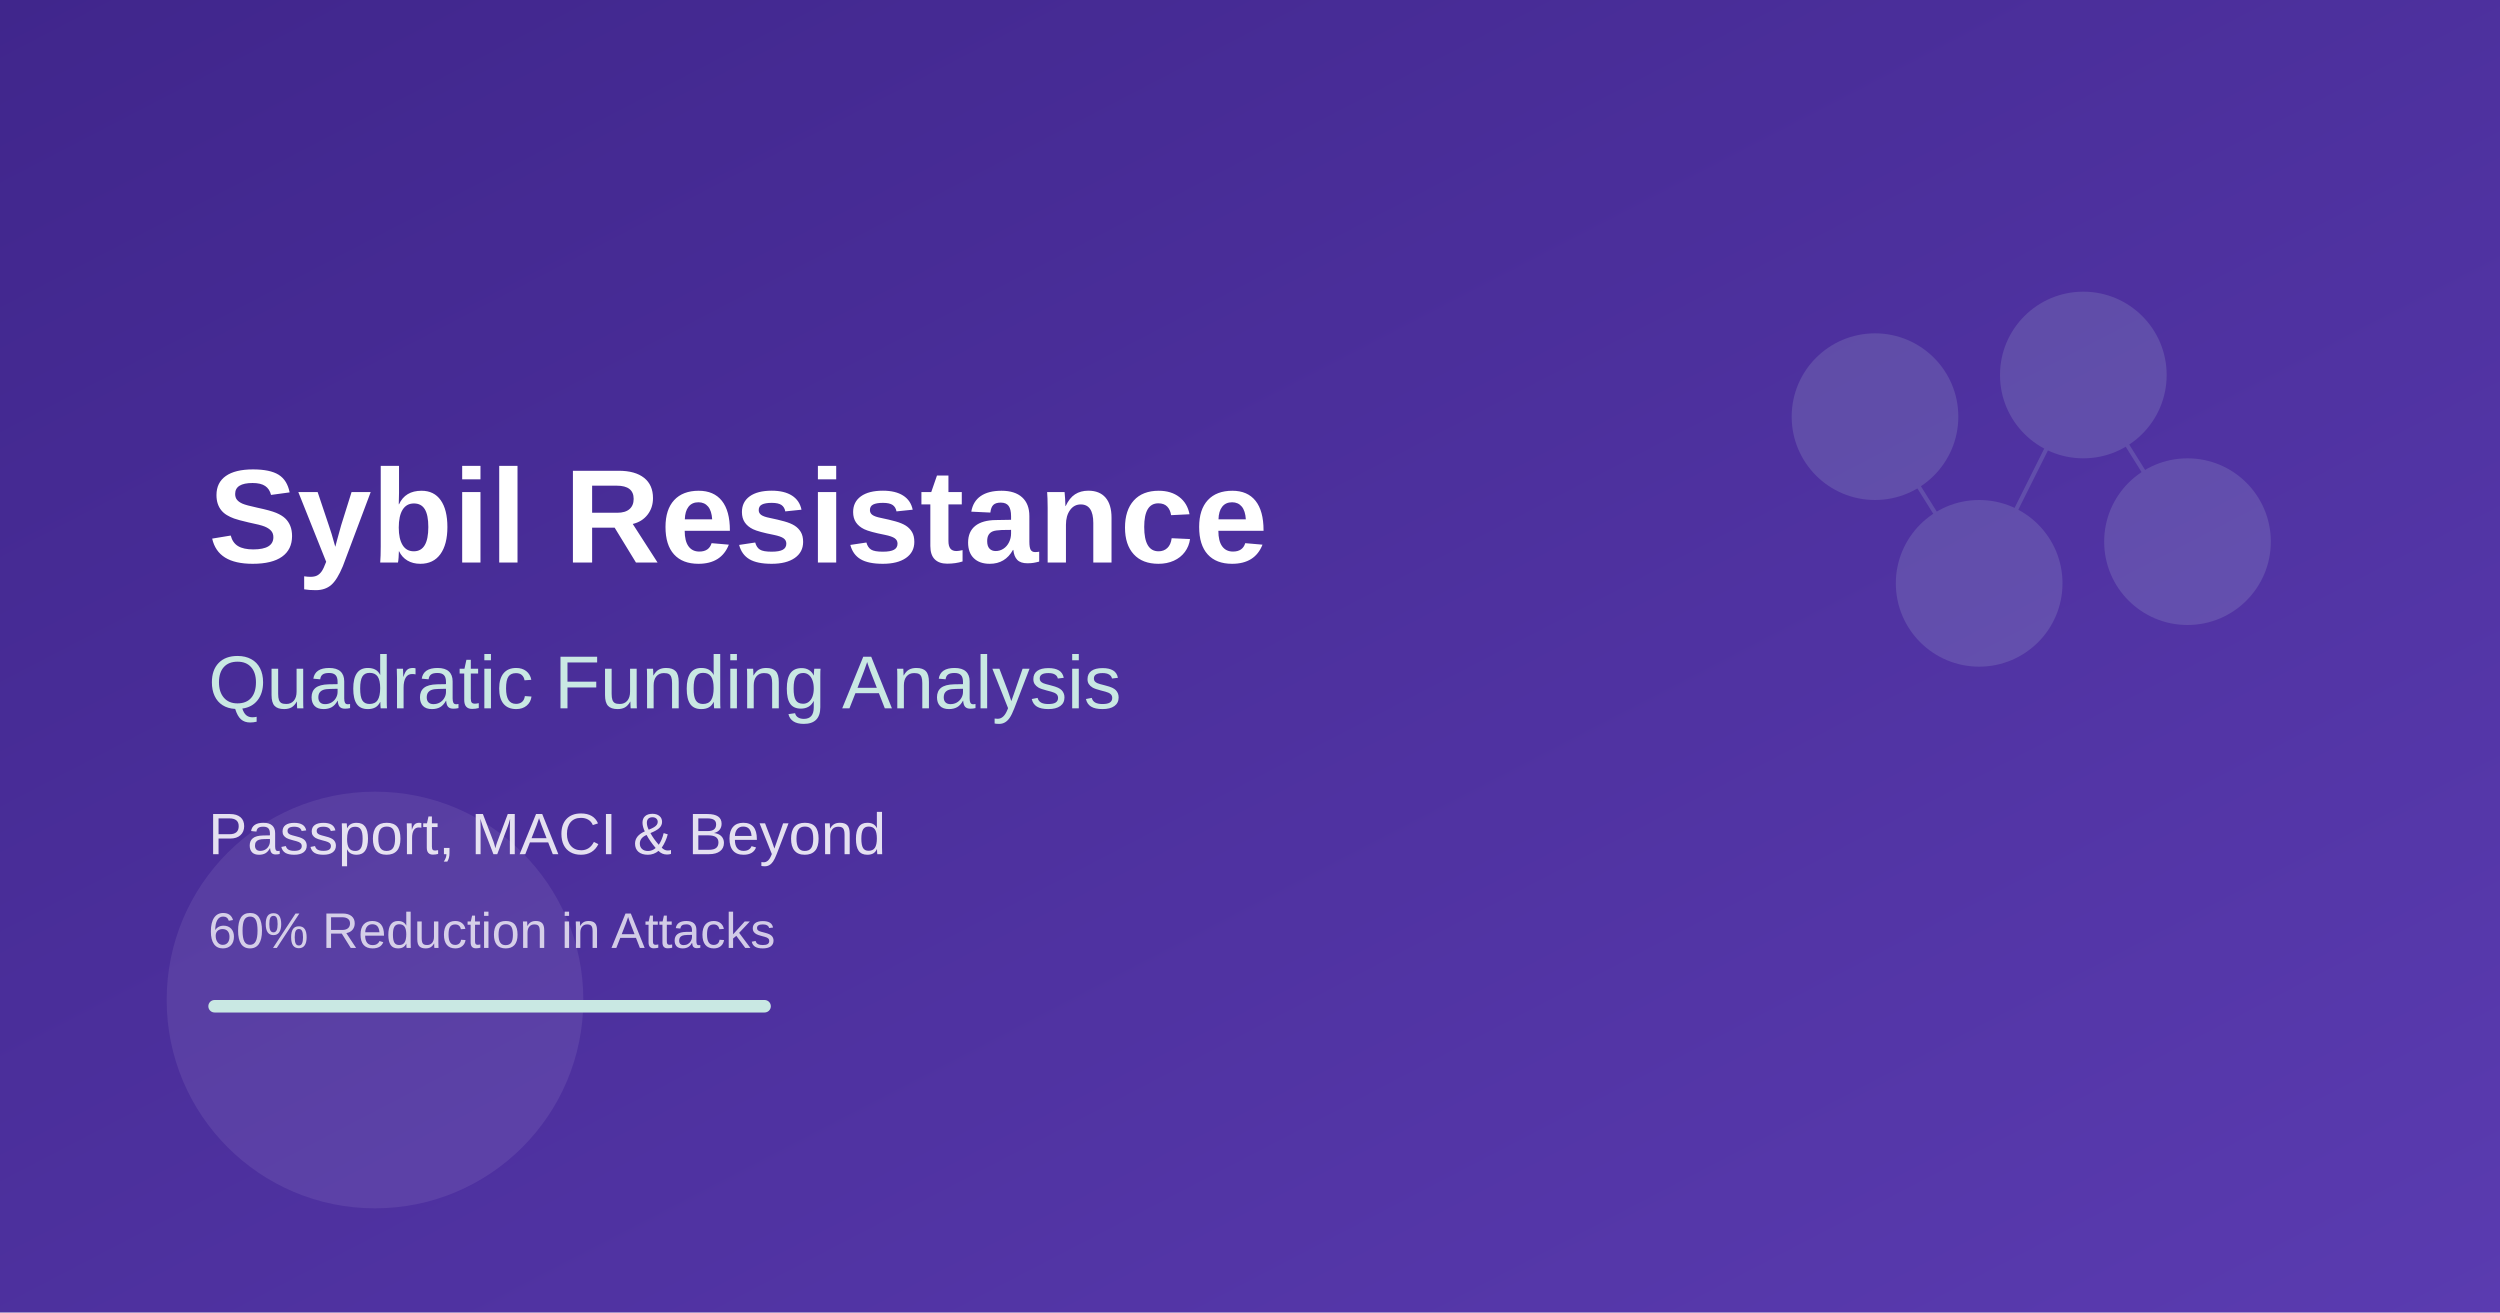
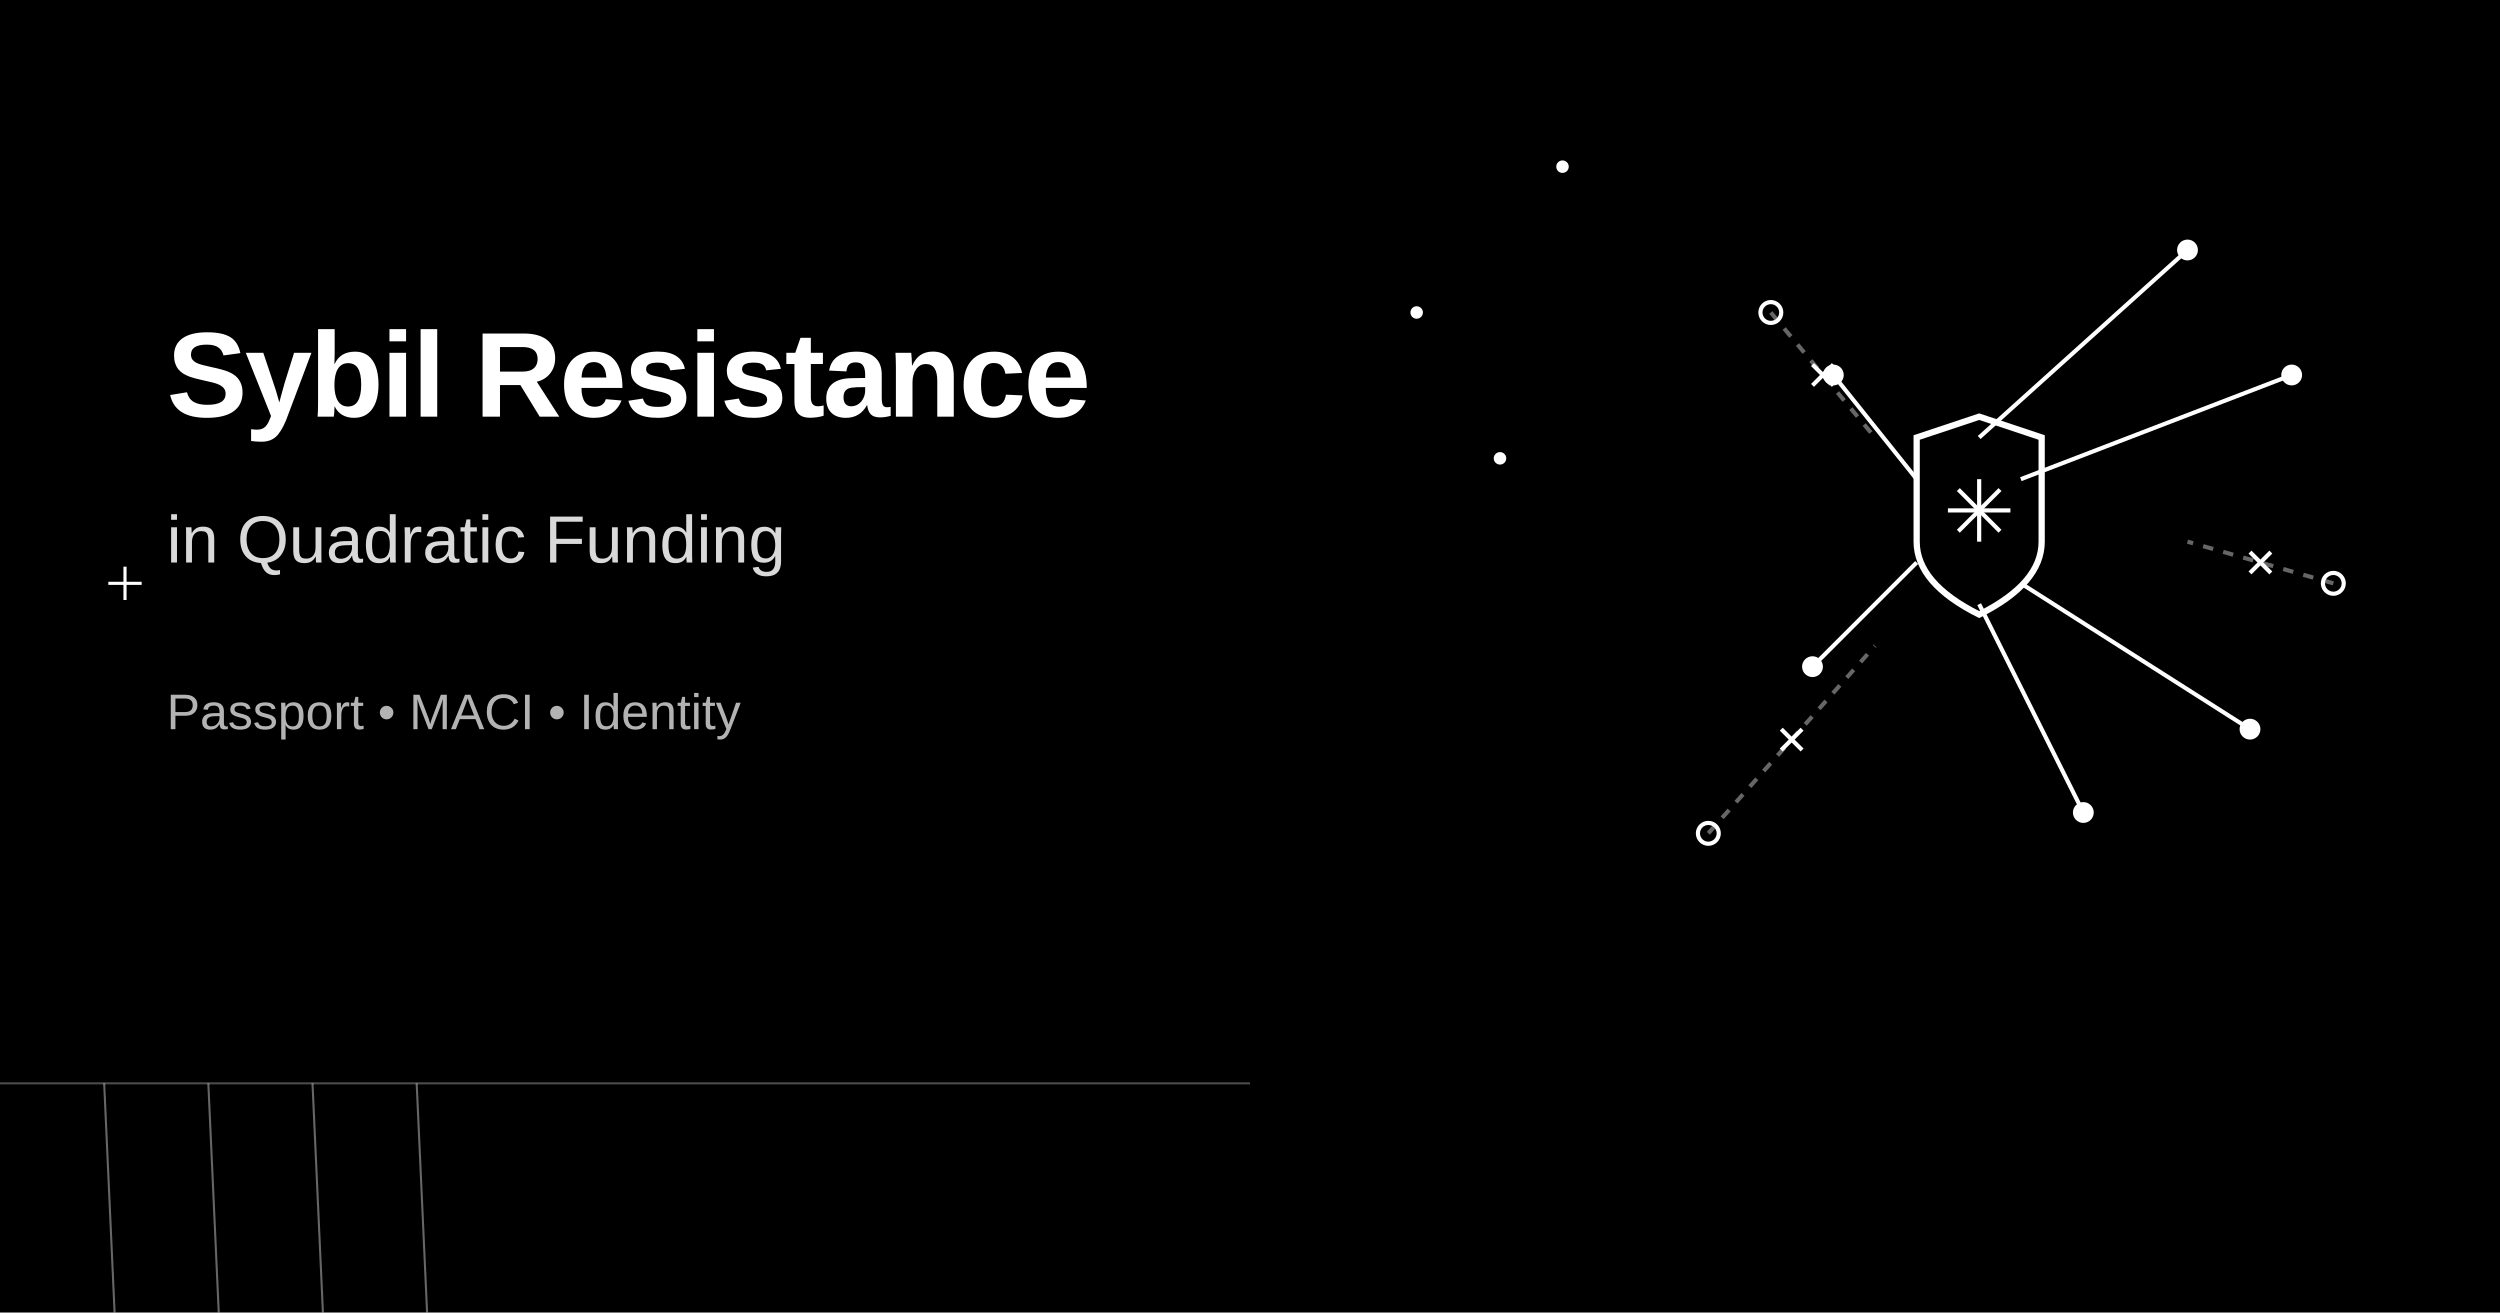
<svg xmlns="http://www.w3.org/2000/svg" width="1200" height="630" viewBox="0 0 1200 630">
-   <defs>
-     <linearGradient id="sybil-bg" x1="0%" y1="0%" x2="100%" y2="100%">
-       <stop offset="0%" style="stop-color:#40268C" />
-       <stop offset="100%" style="stop-color:#5a3bb0" />
-     </linearGradient>
-   </defs>
-   <rect width="1200" height="630" fill="url(#sybil-bg)" />
-   <g opacity="0.15">
-     <circle cx="900" cy="200" r="40" fill="#c9e8e3" />
-     <circle cx="1000" cy="180" r="40" fill="#c9e8e3" />
-     <circle cx="950" cy="280" r="40" fill="#c9e8e3" />
-     <circle cx="1050" cy="260" r="40" fill="#c9e8e3" />
-     <line x1="900" y1="200" x2="950" y2="280" stroke="#c9e8e3" stroke-width="2" />
-     <line x1="1000" y1="180" x2="950" y2="280" stroke="#c9e8e3" stroke-width="2" />
-     <line x1="1000" y1="180" x2="1050" y2="260" stroke="#c9e8e3" stroke-width="2" />
+   <rect width="1200" height="630" fill="#000000" />
+   <g transform="translate(950, 250)">
+     <path d="M 0 -50 L 30 -40 L 30 10 Q 30 30 0 45 Q -30 30 -30 10 L -30 -40 Z" fill="#000000" stroke="#FFFFFF" stroke-width="3" />
+     <g transform="translate(0, -5)">
+       <line x1="0" y1="-15" x2="0" y2="15" stroke="#FFFFFF" stroke-width="2" />
+       <line x1="-15" y1="0" x2="15" y2="0" stroke="#FFFFFF" stroke-width="2" />
+       <line x1="-10" y1="-10" x2="10" y2="10" stroke="#FFFFFF" stroke-width="2" />
+       <line x1="10" y1="-10" x2="-10" y2="10" stroke="#FFFFFF" stroke-width="2" />
+     </g>
  </g>
-   <circle cx="180" cy="480" r="100" fill="white" opacity="0.08" />
-   <text x="100" y="270" font-family="Arial, sans-serif" font-size="64" font-weight="bold" fill="white">Sybil Resistance</text>
-   <text x="100" y="340" font-family="Arial, sans-serif" font-size="36" fill="#c9e8e3" font-weight="500">Quadratic Funding Analysis</text>
-   <text x="100" y="410" font-family="Arial, sans-serif" font-size="28" fill="white" opacity="0.85">Passport, MACI &amp; Beyond</text>
-   <text x="100" y="455" font-family="Arial, sans-serif" font-size="24" fill="white" opacity="0.75">60% Reduction in Attacks</text>
-   <rect x="100" y="480" width="270" height="6" fill="#c9e8e3" rx="3" />
+   <circle cx="1050" cy="120" r="5" fill="#FFFFFF" />
+   <circle cx="1100" cy="180" r="5" fill="#FFFFFF" />
+   <circle cx="1080" cy="350" r="5" fill="#FFFFFF" />
+   <circle cx="1000" cy="390" r="5" fill="#FFFFFF" />
+   <circle cx="870" cy="320" r="5" fill="#FFFFFF" />
+   <circle cx="880" cy="180" r="5" fill="#FFFFFF" />
+   <line x1="1050" y1="120" x2="950" y2="210" stroke="#FFFFFF" stroke-width="2" />
+   <line x1="1100" y1="180" x2="970" y2="230" stroke="#FFFFFF" stroke-width="2" />
+   <line x1="1080" y1="350" x2="970" y2="280" stroke="#FFFFFF" stroke-width="2" />
+   <line x1="1000" y1="390" x2="950" y2="290" stroke="#FFFFFF" stroke-width="2" />
+   <line x1="870" y1="320" x2="920" y2="270" stroke="#FFFFFF" stroke-width="2" />
+   <line x1="880" y1="180" x2="920" y2="230" stroke="#FFFFFF" stroke-width="2" />
+   <circle cx="1120" cy="280" r="5" fill="#000000" stroke="#FFFFFF" stroke-width="2" />
+   <circle cx="850" cy="150" r="5" fill="#000000" stroke="#FFFFFF" stroke-width="2" />
+   <circle cx="820" cy="400" r="5" fill="#000000" stroke="#FFFFFF" stroke-width="2" />
+   <line x1="1120" y1="280" x2="1050" y2="260" stroke="#FFFFFF" stroke-width="2" stroke-dasharray="5,5" opacity="0.4" />
+   <line x1="850" y1="150" x2="900" y2="210" stroke="#FFFFFF" stroke-width="2" stroke-dasharray="5,5" opacity="0.4" />
+   <line x1="820" y1="400" x2="900" y2="310" stroke="#FFFFFF" stroke-width="2" stroke-dasharray="5,5" opacity="0.4" />
+   <g transform="translate(1085, 270)">
+     <line x1="-5" y1="-5" x2="5" y2="5" stroke="#FFFFFF" stroke-width="2" />
+     <line x1="5" y1="-5" x2="-5" y2="5" stroke="#FFFFFF" stroke-width="2" />
+   </g>
+   <g transform="translate(875, 180)">
+     <line x1="-5" y1="-5" x2="5" y2="5" stroke="#FFFFFF" stroke-width="2" />
+     <line x1="5" y1="-5" x2="-5" y2="5" stroke="#FFFFFF" stroke-width="2" />
+   </g>
+   <g transform="translate(860, 355)">
+     <line x1="-5" y1="-5" x2="5" y2="5" stroke="#FFFFFF" stroke-width="2" />
+     <line x1="5" y1="-5" x2="-5" y2="5" stroke="#FFFFFF" stroke-width="2" />
+   </g>
+   <circle cx="750" cy="80" r="3" fill="#FFFFFF" />
+   <circle cx="680" cy="150" r="3" fill="#FFFFFF" />
+   <circle cx="720" cy="220" r="3" fill="#FFFFFF" />
+   <text x="80" y="200" font-family="Arial, sans-serif" font-size="58" font-weight="bold" fill="#FFFFFF" letter-spacing="-0.02em">Sybil Resistance</text>
+   <text x="80" y="270" font-family="Arial, sans-serif" font-size="32" font-weight="500" fill="#FFFFFF" opacity="0.85">in Quadratic Funding</text>
+   <text x="80" y="350" font-family="Arial, sans-serif" font-size="24" fill="#FFFFFF" opacity="0.7">Passport • MACI • Identity</text>
+   <line x1="0" y1="520" x2="600" y2="520" stroke="#FFFFFF" stroke-width="1" opacity="0.3" />
+   <g opacity="0.4">
+     <line x1="50" y1="520" x2="55" y2="630" stroke="#FFFFFF" stroke-width="1" />
+     <line x1="100" y1="520" x2="105" y2="630" stroke="#FFFFFF" stroke-width="1" />
+     <line x1="150" y1="520" x2="155" y2="630" stroke="#FFFFFF" stroke-width="1" />
+     <line x1="200" y1="520" x2="205" y2="630" stroke="#FFFFFF" stroke-width="1" />
+   </g>
+   <g transform="translate(60, 280)">
+     <line x1="0" y1="-8" x2="0" y2="8" stroke="#FFFFFF" stroke-width="1.5" />
+     <line x1="-8" y1="0" x2="8" y2="0" stroke="#FFFFFF" stroke-width="1.5" />
+   </g>
</svg>
